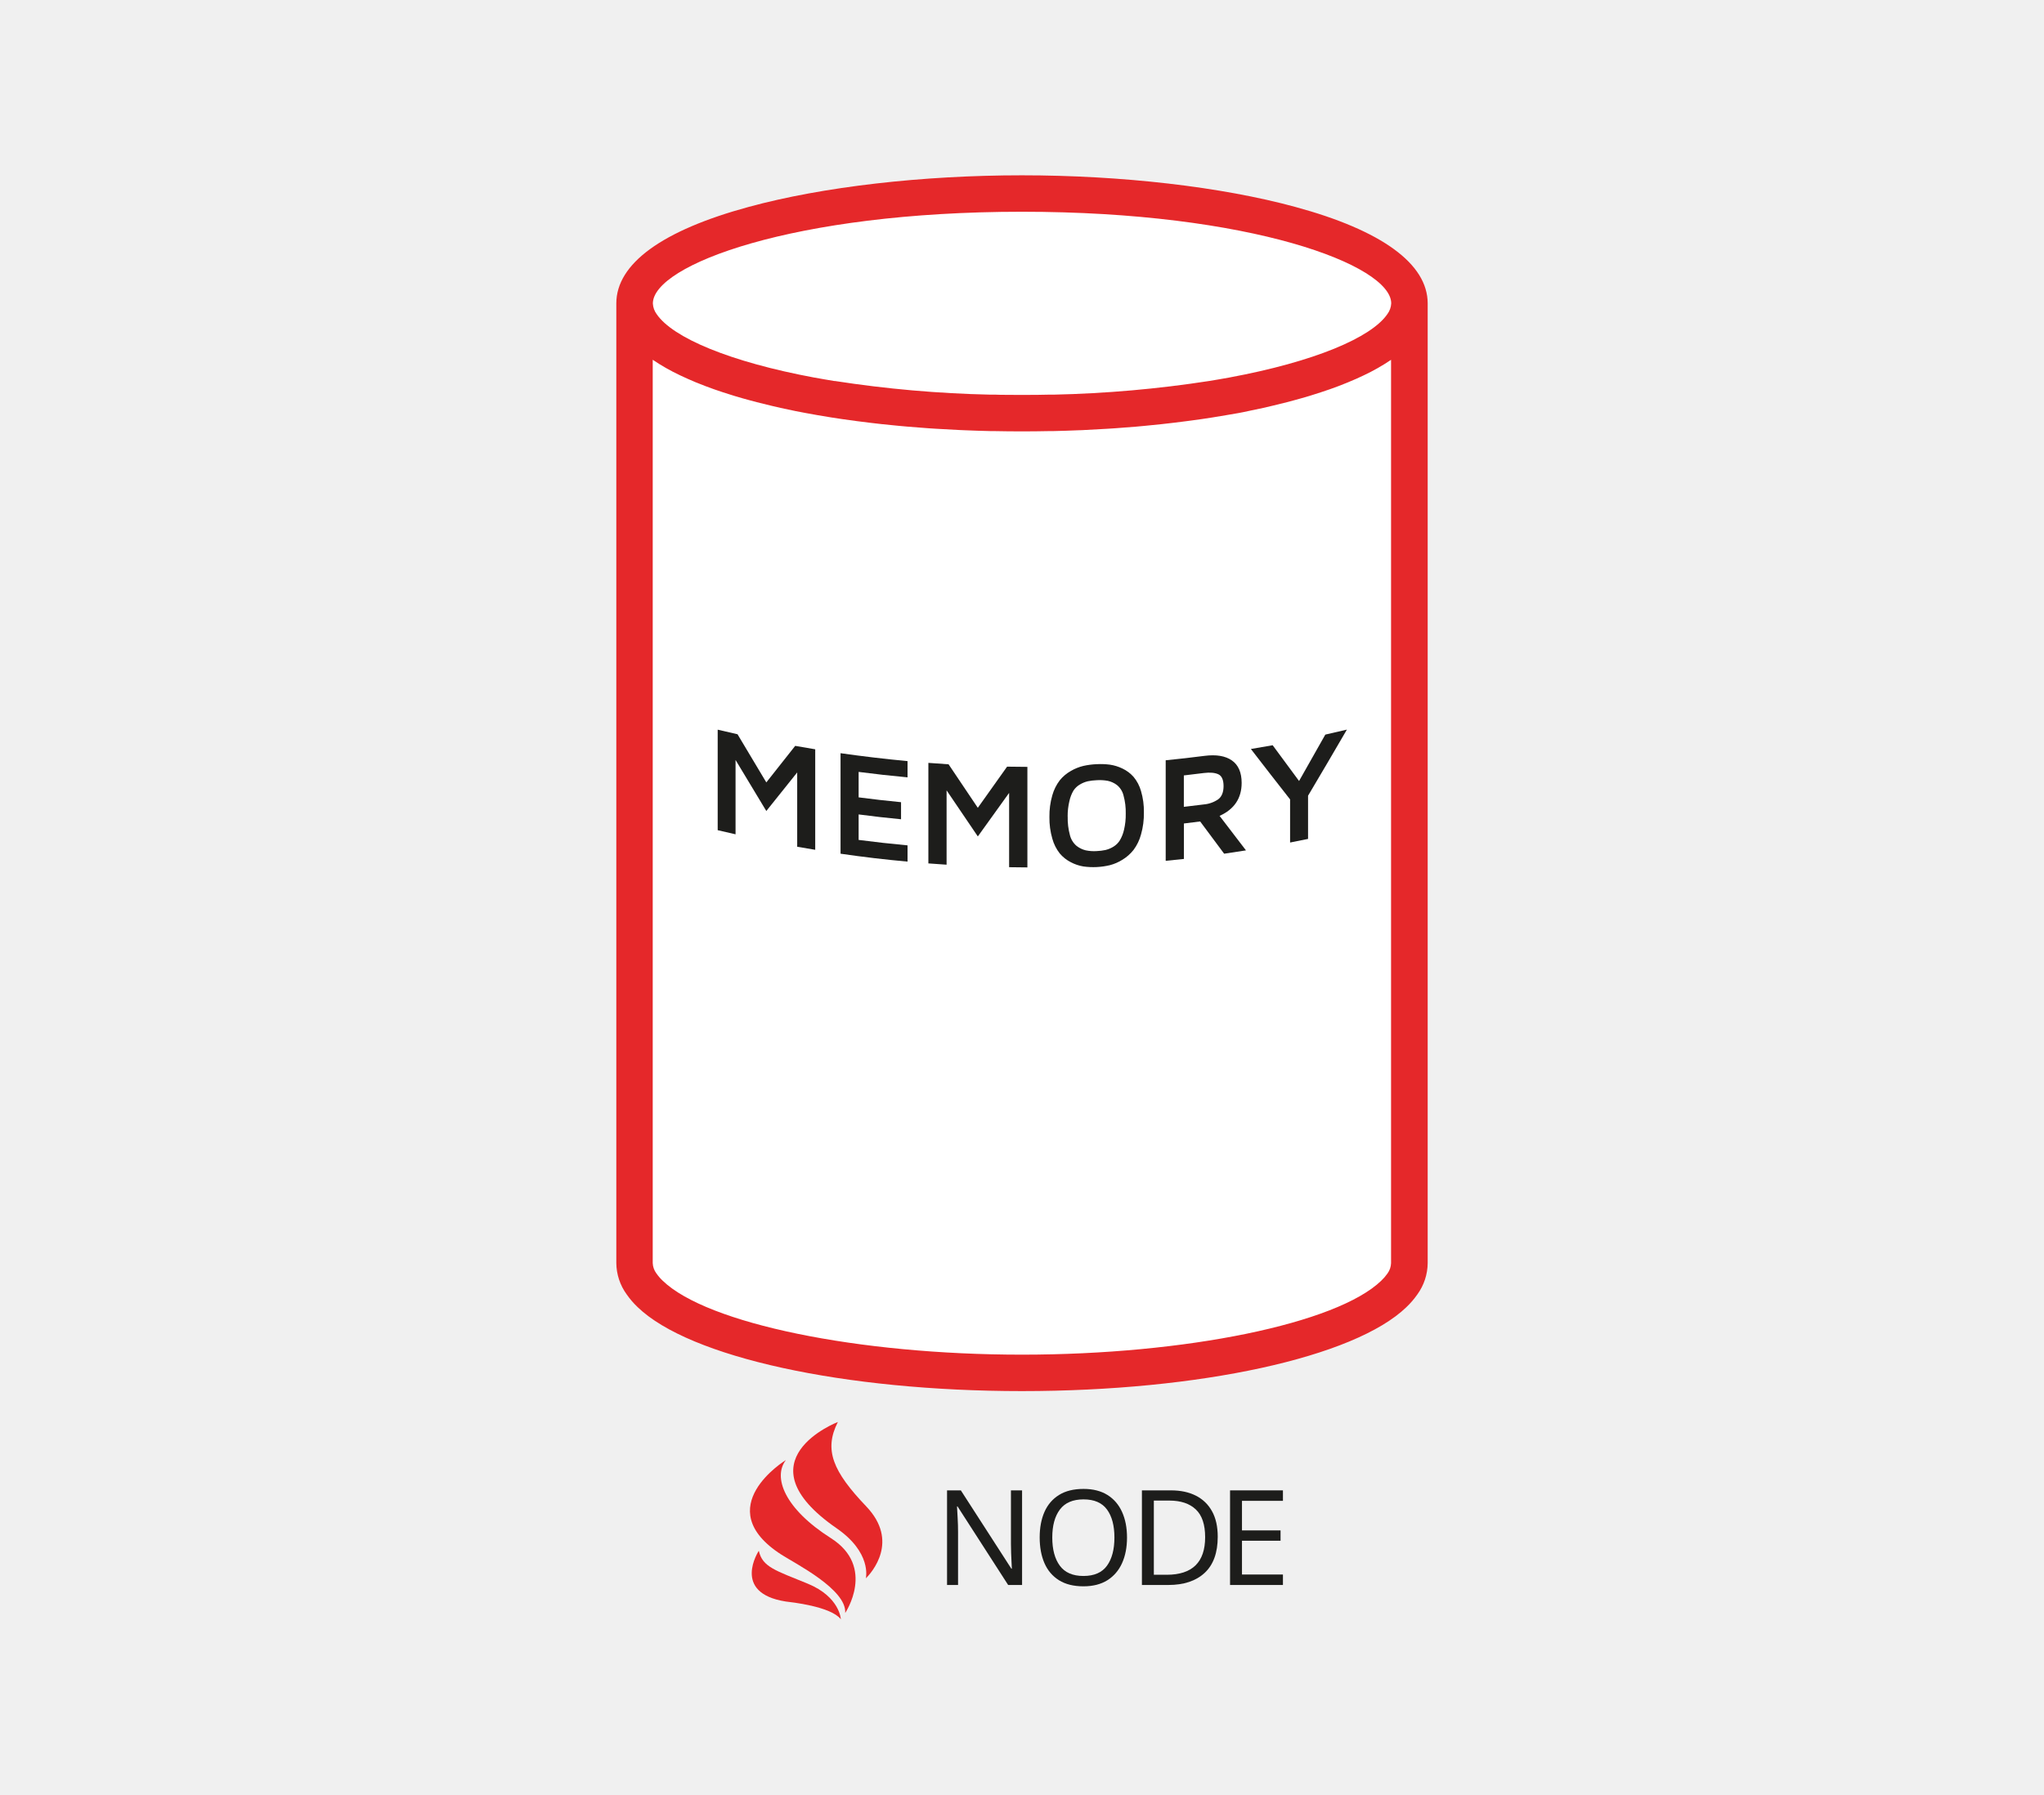
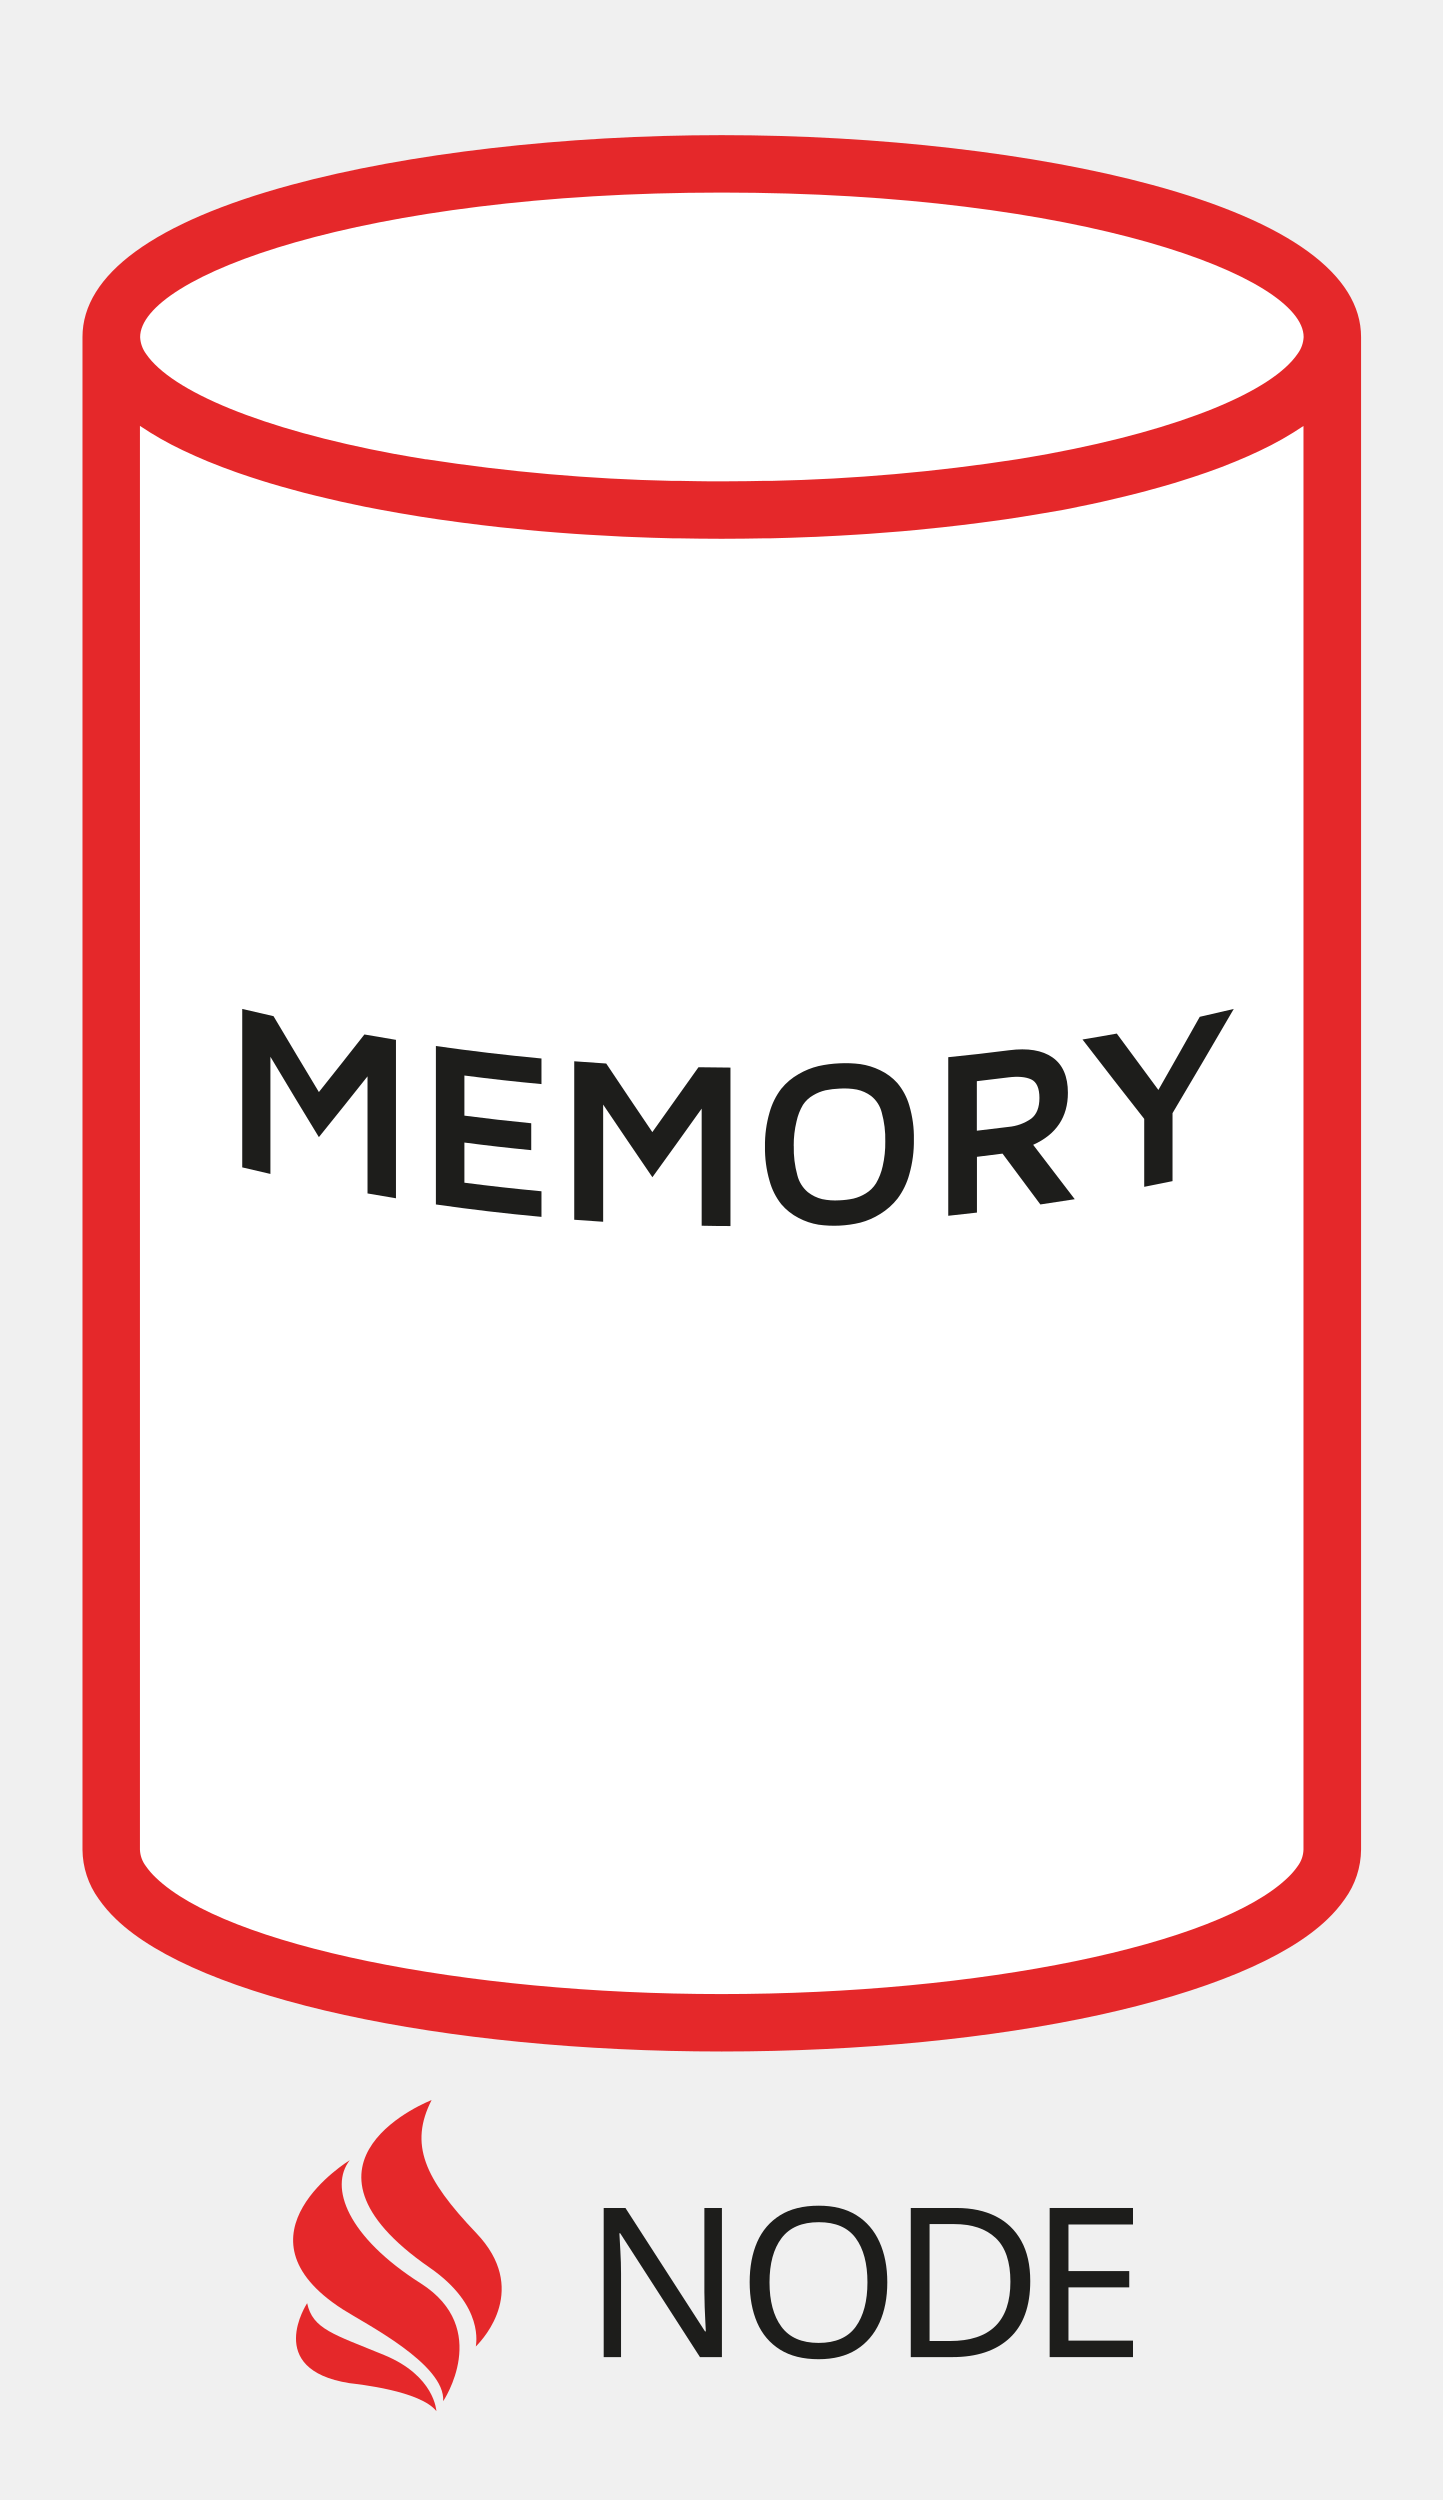
- <svg xmlns="http://www.w3.org/2000/svg" id="Capa_1" data-name="Capa 1" viewBox="0 0 1006.75 884.09">
+ <svg xmlns="http://www.w3.org/2000/svg" id="Capa_1" data-name="Capa 1" viewBox="0 0 450.98 781.39">
  <defs>
    <style>.cls-1{fill:#e5282a;}.cls-2{font-size:65.28px;font-family:MavenProMedium, Maven Pro;}.cls-2,.cls-7{fill:#1d1d1b;}.cls-3{letter-spacing:0em;}.cls-4{letter-spacing:-0.01em;}.cls-5{letter-spacing:-0.01em;}.cls-6{fill:#fff;}</style>
  </defs>
-   <path class="cls-1" d="M373.75,764s-13.7,20.75,13.22,25c2.64.33,22.15,2.36,27.18,8.74,0,0-.46-11-16.3-17.52S375.51,772.08,373.75,764Z" />
-   <path class="cls-1" d="M387.09,719.31s-38.33,23.37-2.21,46.61c7,4.51,32.16,17.13,31.42,28.71,0,0,15.26-22.63-7-36.81C386.32,743.23,380.58,727.71,387.09,719.31Z" />
-   <path class="cls-1" d="M426.68,742.17c-16.42-17.21-21-27.84-14-41.61,0,0-49.05,18.87-.63,52.35,17.34,12,14.44,24.22,14.45,24.67C429.28,774.75,443.09,759.38,426.68,742.17Z" />
-   <text class="cls-2" transform="translate(460.13 780.86)">
+   <path class="cls-1" d="M96,719.87s-13.7,20.75,13.22,25c2.63.33,22.14,2.36,27.17,8.74,0,0-.46-11-16.3-17.52S97.73,728,96,719.87Z" />
+   <path class="cls-1" d="M109.32,675.18S71,698.55,107.11,721.79c7,4.51,32.15,17.13,31.41,28.71,0,0,15.26-22.63-7-36.81C108.55,699.1,102.8,683.58,109.32,675.18Z" />
+   <path class="cls-1" d="M148.9,698c-16.41-17.21-21-27.84-14-41.61,0,0-49,18.87-.63,52.35,17.35,12,14.44,24.22,14.45,24.67C151.51,730.62,165.32,715.25,148.9,698Z" />
+   <text class="cls-2" transform="translate(182.36 736.73)">
    <tspan class="cls-3">N</tspan>
    <tspan class="cls-4" x="47.97" y="0">O</tspan>
    <tspan class="cls-5" x="95.98" y="0">D</tspan>
    <tspan x="139.39" y="0">E</tspan>
  </text>
-   <path class="cls-6" d="M503.33,92.37C406.8,92.37,307,114.25,307,150.86v470a21.8,21.8,0,0,0,4.2,12.64,36.28,36.28,0,0,0,4.77,5.54c25,24.12,100.27,40.33,187.39,40.33s162.51-16.21,187.44-40.3a36.34,36.34,0,0,0,4.82-5.59,21.82,21.82,0,0,0,4.19-12.62v-470C699.78,114.25,599.89,92.37,503.33,92.37Z" />
-   <path class="cls-7" d="M353.49,409V359.48q4.88,1.17,9.77,2.26,7.08,11.94,14.18,23.72,7.11-8.91,14.23-18c3.29.59,6.57,1.15,9.86,1.69v49.52q-4.44-.72-8.88-1.51V380.55q-7.62,9.6-15.21,19-7.57-12.48-15.15-25.14v36.62C359.36,410.39,356.42,409.7,353.49,409Z" />
-   <path class="cls-7" d="M414,420.59V371.07q16.47,2.35,33,3.9v8q-12.06-1.11-24.09-2.68v12.54q10.43,1.37,20.89,2.38v8.41q-10.47-1-20.89-2.38V413.8q12,1.56,24.09,2.68v8Q430.49,423,414,420.59Z" />
-   <path class="cls-7" d="M457.26,425.37V375.84q5,.39,9.95.7,7.2,10.8,14.4,21.44,7.22-10.07,14.42-20.28,5,.09,10,.11v49.53q-4.5,0-9-.1V390.63q-7.71,10.81-15.41,21.45-7.69-11.26-15.39-22.7V426C463.23,425.81,460.25,425.6,457.26,425.37Z" />
-   <path class="cls-7" d="M516.88,402.53a36.35,36.35,0,0,1,1.42-10.7,22,22,0,0,1,3.67-7.4,18.89,18.89,0,0,1,5.42-4.58,22.76,22.76,0,0,1,6.2-2.51,37.36,37.36,0,0,1,6.53-.86,36.35,36.35,0,0,1,6.53.24,21,21,0,0,1,6.2,1.91,17,17,0,0,1,5.45,4.07,19,19,0,0,1,3.69,7,35,35,0,0,1,1.42,10.56A37.26,37.26,0,0,1,562,411.09a22.39,22.39,0,0,1-3.69,7.64,20.61,20.61,0,0,1-5.45,4.82,22.19,22.19,0,0,1-6.2,2.69,35.09,35.09,0,0,1-13.06.63,20.31,20.31,0,0,1-6.2-2.1,17.55,17.55,0,0,1-5.42-4.3,20.52,20.52,0,0,1-3.67-7.29A36.19,36.19,0,0,1,516.88,402.53Zm9-.25a32.06,32.06,0,0,0,1.11,9.2,10.09,10.09,0,0,0,3.28,5.27,11.74,11.74,0,0,0,4.46,2.17,20,20,0,0,0,5.41.38,25.69,25.69,0,0,0,4.42-.55,13.43,13.43,0,0,0,3.83-1.61,9.51,9.51,0,0,0,3.2-3.17,18.06,18.06,0,0,0,2.06-5.29,31.94,31.94,0,0,0,.82-7.77,31.15,31.15,0,0,0-1.11-9.07,9.5,9.5,0,0,0-3.32-5.16,11.61,11.61,0,0,0-4.44-2,22.35,22.35,0,0,0-5.46-.3,26.75,26.75,0,0,0-4.34.52,13.44,13.44,0,0,0-3.85,1.56,9.51,9.51,0,0,0-3.21,3,17.35,17.35,0,0,0-2,5.13A31.46,31.46,0,0,0,525.86,402.28Z" />
-   <path class="cls-7" d="M574.15,424.09V374.56q9.54-.94,19.06-2.17c5.81-.75,10.32,0,13.53,2.24s4.82,5.95,4.82,11.07c0,7.54-3.62,13-10.87,16.25q6.51,8.57,13,17-5.37.85-10.75,1.64-5.9-7.89-11.82-15.89-4,.51-8,1v17.47Q578.62,423.64,574.15,424.09Zm8.94-26.59q4.95-.56,9.88-1.19a14.61,14.61,0,0,0,7.11-2.57c1.71-1.32,2.57-3.49,2.57-6.49s-.86-5-2.57-5.79-4.08-1-7.11-.63q-4.94.63-9.88,1.19Z" />
-   <path class="cls-7" d="M616.11,369q5.37-.88,10.73-1.85,6.52,8.88,13,17.62,6.48-11.37,12.93-22.86,5.33-1.19,10.63-2.46-9.54,16.42-19.13,32.57V413.3c-2.95.61-5.9,1.21-8.85,1.78V393.84Q625.8,381.59,616.11,369Z" />
-   <path class="cls-1" d="M637.93,101.93C601.47,92,552.41,86.37,503.33,86.37S405.23,92,368.78,101.93c-42.66,11.58-65.22,28-65.22,47.54V622.24a26.67,26.67,0,0,0,5.09,15.44,40.89,40.89,0,0,0,5.41,6.29c25.6,24.73,101.68,41.37,189.27,41.37S667.08,668.72,692.69,644a41.43,41.43,0,0,0,5.41-6.28,26.67,26.67,0,0,0,5.09-15.45V149.47C703.19,130,680.62,113.51,637.93,101.93ZM683.4,627.38a23.7,23.7,0,0,1-3.1,3.59c-21.86,21.12-96.27,36.42-177,36.42s-155-15.31-176.87-36.41a23.35,23.35,0,0,1-3.12-3.61,9.09,9.09,0,0,1-1.82-5.13v-445a99.7,99.7,0,0,0,13.34,7.6l.21.1c2.43,1.16,5,2.29,7.64,3.4l.67.26c2.59,1.06,5.27,2.09,8.08,3.08l1,.35c2.37.83,4.83,1.63,7.35,2.41l2.3.72c2.37.72,4.83,1.41,7.33,2.08,1.11.31,2.22.61,3.36.9,2.4.63,4.86,1.23,7.36,1.81,1.42.34,2.85.66,4.29,1q3.61.81,7.35,1.56c1.61.32,3.26.63,4.9.94q2.91.56,5.88,1.06,3.34.58,6.77,1.13,2.75.43,5.53.84c2.4.35,4.81.69,7.25,1,2.08.27,4.18.54,6.3.79,1.89.22,3.78.45,5.7.66q4.22.45,8.52.86c1.44.13,2.87.27,4.33.39,3.42.3,6.88.56,10.37.81l3.72.24q5.64.36,11.38.62c.93,0,1.87.08,2.81.12,4.15.17,8.32.32,12.53.41l1.66,0c4.59.09,9.2.15,13.86.15s9.26-.06,13.84-.15l1.7,0c4.2-.09,8.36-.24,12.49-.41,1,0,1.91-.07,2.86-.12q5.73-.26,11.35-.62l3.74-.24c3.48-.25,6.93-.51,10.34-.8l4.43-.41q4.17-.39,8.28-.84c2-.21,4-.44,5.94-.68s4.15-.51,6.19-.78c2.49-.32,4.94-.67,7.37-1,1.82-.27,3.64-.54,5.44-.83q3.47-.54,6.85-1.14c2-.34,3.91-.69,5.83-1,1.66-.31,3.31-.62,4.93-1q3.74-.75,7.35-1.55c1.44-.32,2.86-.65,4.27-1,2.52-.59,5-1.19,7.42-1.82,1.1-.28,2.16-.58,3.24-.87,2.62-.71,5.19-1.43,7.68-2.18.64-.19,1.25-.39,1.88-.59,2.64-.82,5.2-1.65,7.67-2.52l.8-.27c2.88-1,5.63-2.07,8.29-3.16.14-.06.3-.11.44-.18q4.11-1.68,7.83-3.47l0,0a100.27,100.27,0,0,0,13.42-7.63v445A9.11,9.11,0,0,1,683.4,627.38ZM503.33,104.32c112.7,0,181.9,26.3,181.9,45.15a9.61,9.61,0,0,1-1.85,5.21c-7.9,11.65-36.08,23.53-77.69,31.27l-.36.07-4.72.83c-1.63.28-3.26.56-4.93.83h0a582.7,582.7,0,0,1-76.74,6.75l-2.6,0q-2.46.06-4.92.09c-2.68,0-5.36.05-8.07.05s-5.4,0-8.06-.05c-1.65,0-3.29,0-4.93-.09l-2.6,0a582.16,582.16,0,0,1-76.56-6.73l-.33,0c-1.57-.25-3.11-.51-4.65-.78s-3.37-.58-5-.89h-.08c-41.6-7.74-69.78-19.62-77.71-31.27a9.6,9.6,0,0,1-1.87-5.23C321.52,130.62,390.68,104.32,503.33,104.32Z" />
+   <path class="cls-6" d="M225.55,48.24C129,48.24,29.19,70.12,29.19,106.73v470a21.87,21.87,0,0,0,4.2,12.64,36.36,36.36,0,0,0,4.77,5.54c25,24.12,100.28,40.33,187.39,40.33S388.07,619,413,594.92a35.88,35.88,0,0,0,4.82-5.59A21.82,21.82,0,0,0,422,576.71v-470C422,70.12,322.12,48.24,225.55,48.24Z" />
+   <path class="cls-7" d="M75.71,364.87V315.35q4.89,1.17,9.78,2.26,7.08,11.94,14.18,23.72,7.11-8.91,14.23-18,4.92.87,9.86,1.68v49.52q-4.45-.72-8.89-1.51V336.42q-7.61,9.6-15.2,19Q92.08,343,84.52,330.3v36.62C81.58,366.26,78.65,365.57,75.71,364.87Z" />
+   <path class="cls-7" d="M136.24,376.46V326.94q16.47,2.35,33,3.9v8q-12.06-1.11-24.09-2.68v12.54q10.44,1.37,20.89,2.38v8.41q-10.45-1-20.89-2.38v12.55q12,1.56,24.09,2.68v8Q152.72,378.83,136.24,376.46Z" />
+   <path class="cls-7" d="M179.48,381.24V331.71q5,.39,10,.7,7.2,10.8,14.41,21.44,7.2-10.07,14.42-20.28,5,.09,10,.11v49.53q-4.49,0-9-.1V346.5q-7.69,10.81-15.4,21.45-7.69-11.26-15.39-22.7v36.62Q184,381.59,179.48,381.24Z" />
+   <path class="cls-7" d="M239.1,358.4a36.33,36.33,0,0,1,1.43-10.7,22,22,0,0,1,3.66-7.4,19,19,0,0,1,5.42-4.58,22.82,22.82,0,0,1,6.21-2.51,37.36,37.36,0,0,1,6.53-.86,36.42,36.42,0,0,1,6.53.24,21,21,0,0,1,6.19,1.91,16.83,16.83,0,0,1,5.45,4.07,19.25,19.25,0,0,1,3.7,7,35,35,0,0,1,1.42,10.56A37.61,37.61,0,0,1,284.22,367a22.58,22.58,0,0,1-3.7,7.64,20.46,20.46,0,0,1-5.45,4.82,22.14,22.14,0,0,1-6.19,2.69,35.09,35.09,0,0,1-13.06.63,20.37,20.37,0,0,1-6.21-2.1,17.67,17.67,0,0,1-5.42-4.3,20.52,20.52,0,0,1-3.66-7.29A36.17,36.17,0,0,1,239.1,358.4Zm9-.25a31.68,31.68,0,0,0,1.12,9.2,10.09,10.09,0,0,0,3.28,5.27,11.71,11.71,0,0,0,4.45,2.17,20.11,20.11,0,0,0,5.42.38,25.69,25.69,0,0,0,4.41-.55,13.32,13.32,0,0,0,3.83-1.61,9.63,9.63,0,0,0,3.21-3.17,18.34,18.34,0,0,0,2.06-5.29,32.44,32.44,0,0,0,.82-7.77,31.15,31.15,0,0,0-1.11-9.07,9.55,9.55,0,0,0-3.32-5.16,11.59,11.59,0,0,0-4.45-2,22.23,22.23,0,0,0-5.45-.3,26.75,26.75,0,0,0-4.34.52,13.33,13.33,0,0,0-3.85,1.56,9.33,9.33,0,0,0-3.21,3,17.34,17.34,0,0,0-2,5.13A31.46,31.46,0,0,0,248.08,358.15Z" />
+   <path class="cls-7" d="M296.38,380V330.43q9.54-.94,19.05-2.17c5.81-.75,10.32,0,13.53,2.24s4.82,5.95,4.82,11.07c0,7.54-3.62,13-10.86,16.25q6.51,8.56,13,17-5.37.85-10.75,1.64-5.91-7.89-11.82-15.89c-2.68.34-5.35.66-8,1V379Q300.85,379.51,296.38,380Zm8.94-26.59c3.29-.37,6.59-.77,9.88-1.19a14.53,14.53,0,0,0,7.1-2.57c1.72-1.32,2.58-3.49,2.58-6.49s-.86-5-2.58-5.79-4.08-1-7.1-.63c-3.29.42-6.59.82-9.88,1.19Z" />
+   <path class="cls-7" d="M338.34,324.9q5.37-.88,10.72-1.85,6.53,8.88,13,17.62,6.48-11.35,12.93-22.86,5.33-1.19,10.63-2.46-9.54,16.42-19.14,32.57v21.25c-2.94.61-5.89,1.21-8.85,1.78V349.71Q348,337.46,338.34,324.9Z" />
+   <path class="cls-1" d="M360.16,57.8c-36.46-9.89-85.52-15.56-134.61-15.56S127.45,47.91,91,57.8c-42.67,11.58-65.22,28-65.22,47.54V578.11a26.65,26.65,0,0,0,5.09,15.45,41.29,41.29,0,0,0,5.41,6.29C61.88,624.57,138,641.21,225.55,641.21s163.75-16.62,189.37-41.37a41.38,41.38,0,0,0,5.4-6.28,26.67,26.67,0,0,0,5.09-15.45V105.34C425.41,85.82,402.85,69.38,360.16,57.8Zm45.46,525.45a23.1,23.1,0,0,1-3.09,3.59c-21.86,21.13-96.27,36.42-177,36.42S70.52,608,48.68,586.85a22.84,22.84,0,0,1-3.11-3.61,9,9,0,0,1-1.83-5.13v-445a101,101,0,0,0,13.34,7.6l.22.1c2.42,1.16,5,2.3,7.64,3.4l.66.26c2.6,1.06,5.28,2.09,8.09,3.08l1,.35c2.38.83,4.83,1.63,7.35,2.42.77.23,1.52.48,2.3.71,2.38.72,4.84,1.41,7.33,2.08l3.36.91c2.4.62,4.87,1.22,7.37,1.8,1.41.34,2.84.66,4.29,1,2.41.54,4.85,1.06,7.34,1.56l4.91.94q2.91.55,5.88,1.06,3.35.59,6.76,1.13,2.74.43,5.54.84,3.59.52,7.25,1c2.08.27,4.18.54,6.29.79,1.89.22,3.78.45,5.7.66,2.81.3,5.66.59,8.52.86,1.44.13,2.88.27,4.33.39,3.42.3,6.88.56,10.37.81l3.73.24q5.64.36,11.37.63l2.82.11c4.14.17,8.31.32,12.52.41l1.67,0c4.58.09,9.2.15,13.85.15s9.26-.06,13.84-.15l1.7,0c4.21-.09,8.37-.24,12.5-.41.95,0,1.91-.07,2.86-.12q5.73-.26,11.35-.62l3.74-.24c3.48-.25,6.93-.51,10.34-.8l4.42-.41q4.18-.39,8.28-.84c2-.21,4-.44,5.94-.68s4.15-.51,6.2-.78c2.48-.32,4.93-.67,7.36-1,1.83-.27,3.65-.54,5.44-.83,2.32-.36,4.6-.74,6.86-1.14,2-.34,3.91-.69,5.83-1,1.65-.31,3.3-.62,4.93-1,2.49-.5,4.93-1,7.34-1.55,1.44-.32,2.86-.65,4.27-1,2.52-.59,5-1.19,7.43-1.82,1.09-.28,2.16-.58,3.23-.87,2.62-.71,5.2-1.43,7.69-2.18l1.88-.59c2.63-.82,5.19-1.65,7.67-2.52l.79-.27c2.89-1,5.64-2.07,8.29-3.16l.45-.18c2.74-1.12,5.34-2.28,7.82-3.47l0,0a101.54,101.54,0,0,0,13.42-7.63v445A9.05,9.05,0,0,1,405.62,583.25ZM225.55,60.19c112.7,0,181.91,26.3,181.91,45.15a9.55,9.55,0,0,1-1.86,5.21c-7.89,11.65-36.07,23.53-77.68,31.27l-.36.07-4.72.83-4.93.83h0a582.7,582.7,0,0,1-76.74,6.75l-2.59,0c-1.64,0-3.28.07-4.93.09-2.67,0-5.36.06-8.07.06s-5.39,0-8.06-.06l-4.92-.09-2.6,0a582.32,582.32,0,0,1-76.57-6.73l-.32,0c-1.57-.25-3.11-.51-4.65-.78-1.69-.29-3.38-.58-5-.89h-.08c-41.59-7.74-69.78-19.62-77.71-31.27a9.6,9.6,0,0,1-1.87-5.23C43.74,86.49,112.91,60.19,225.55,60.19Z" />
</svg>
